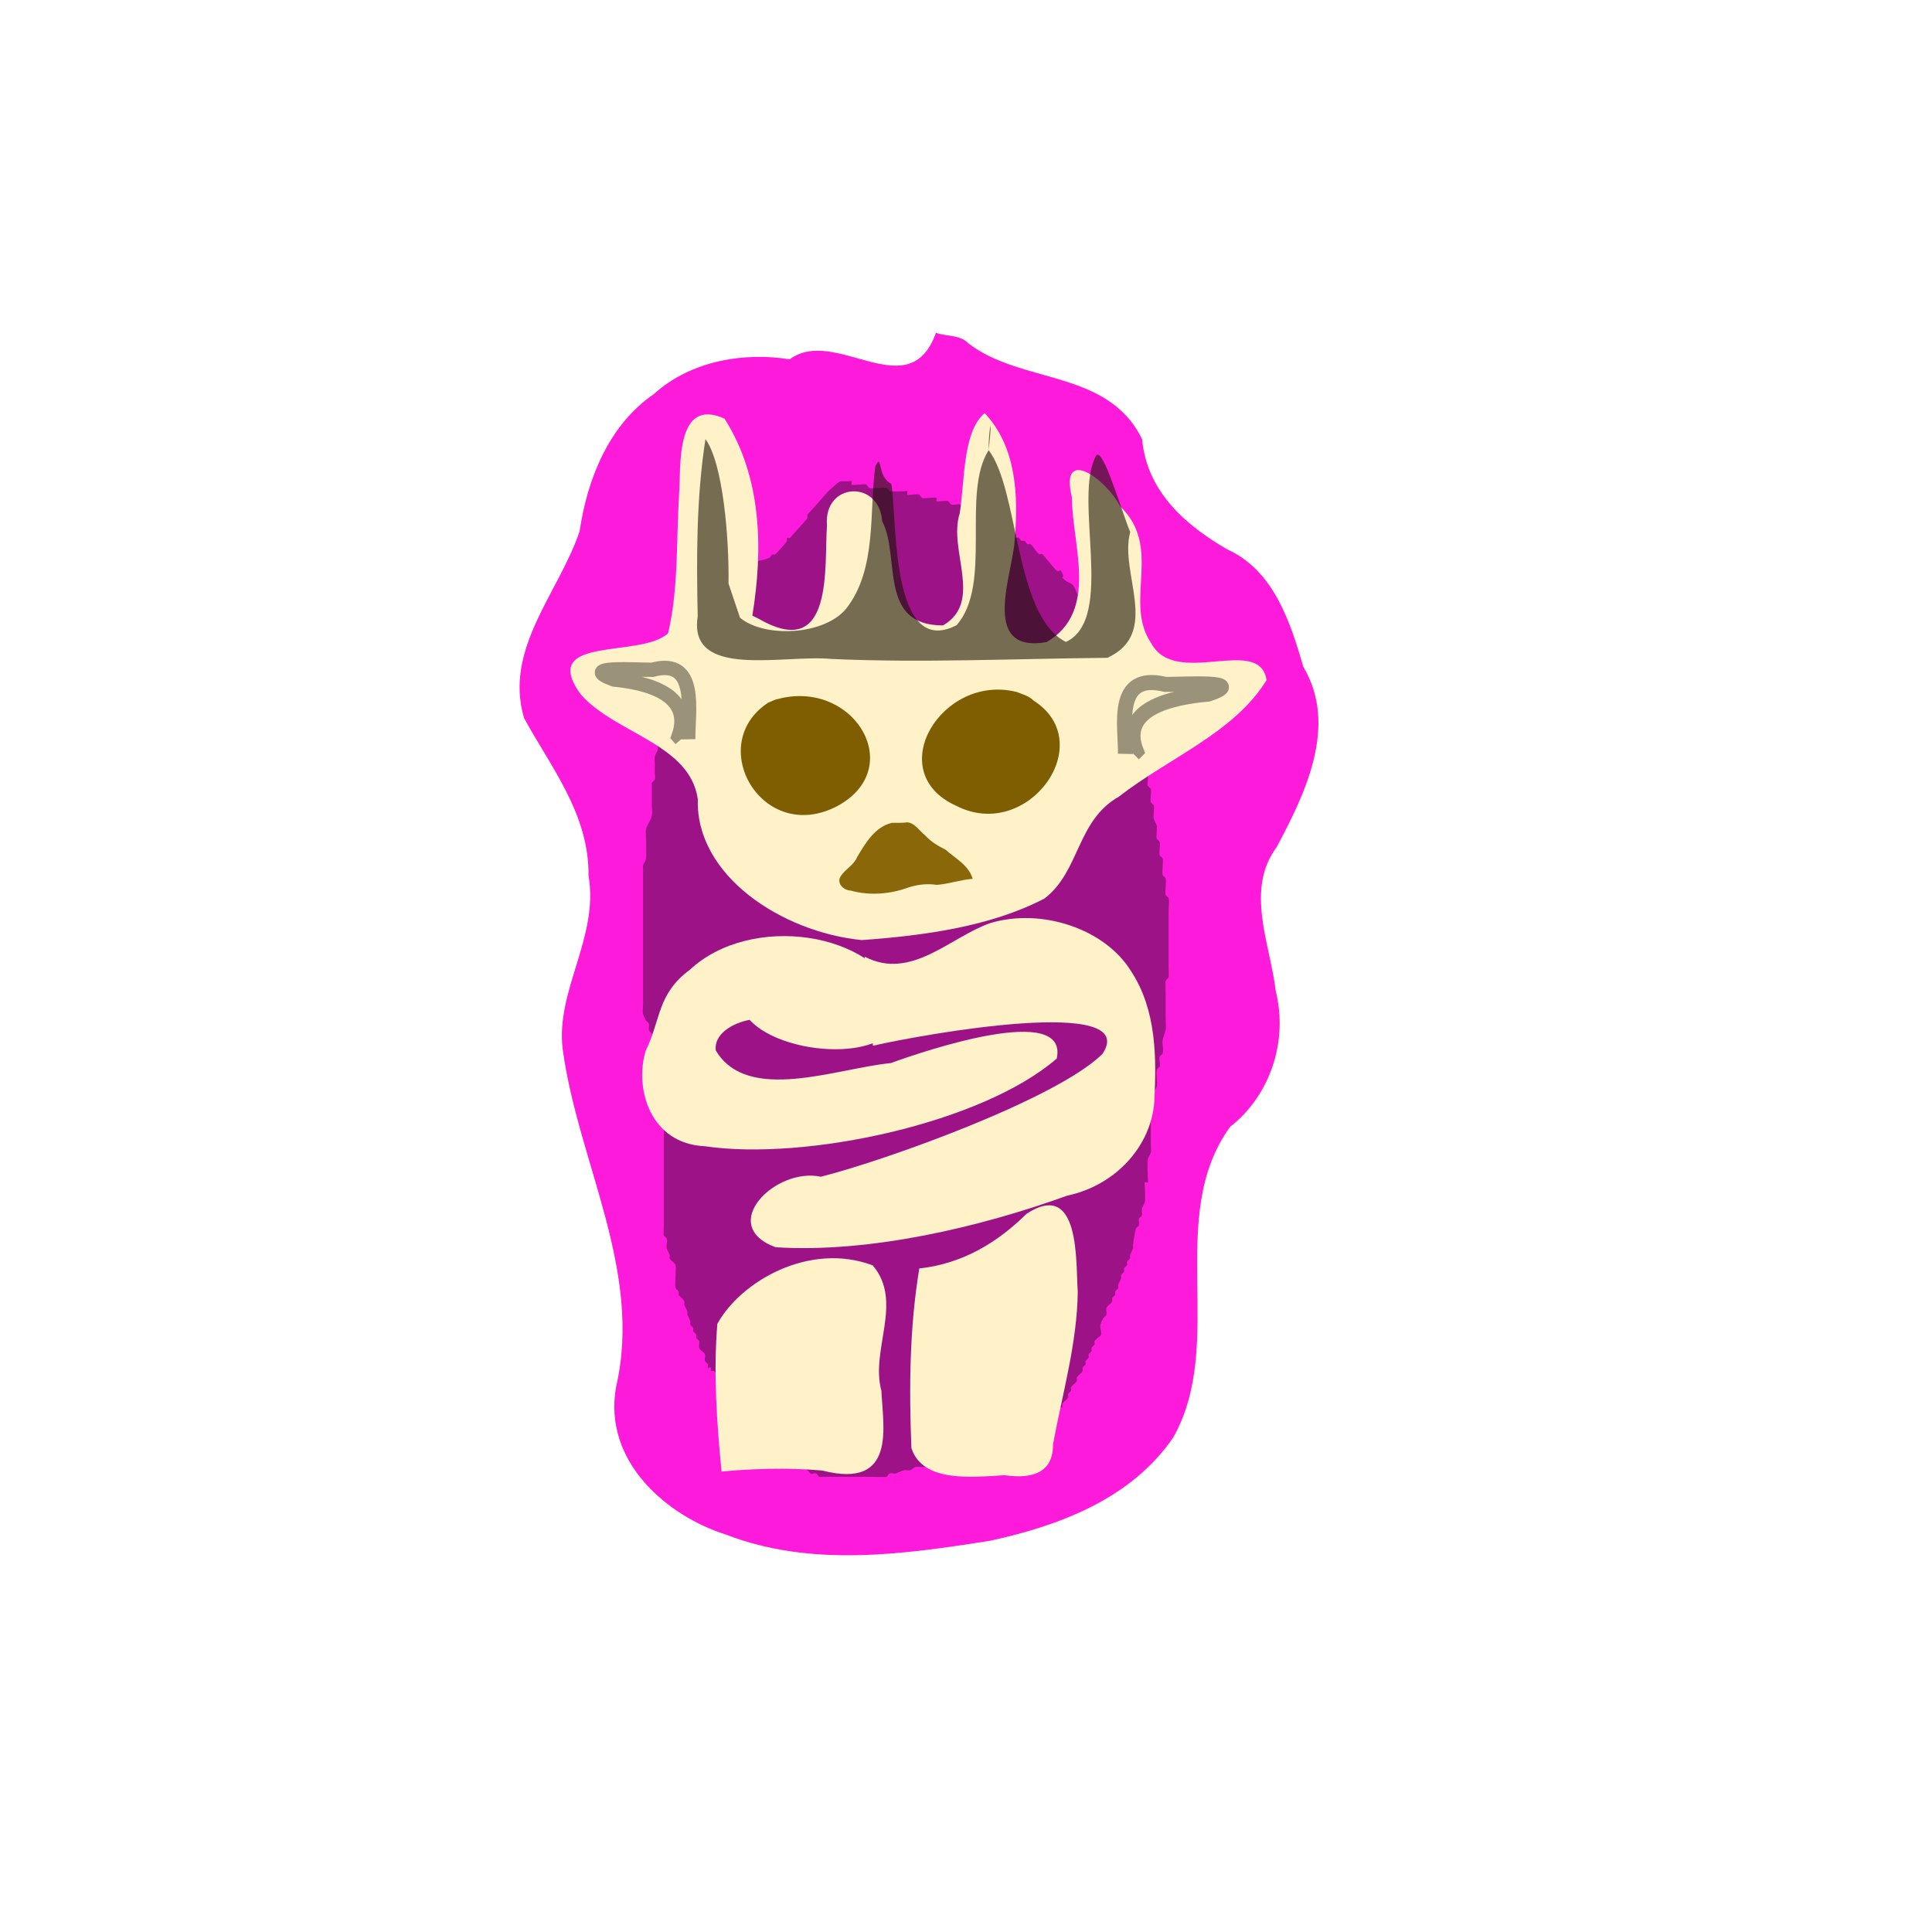
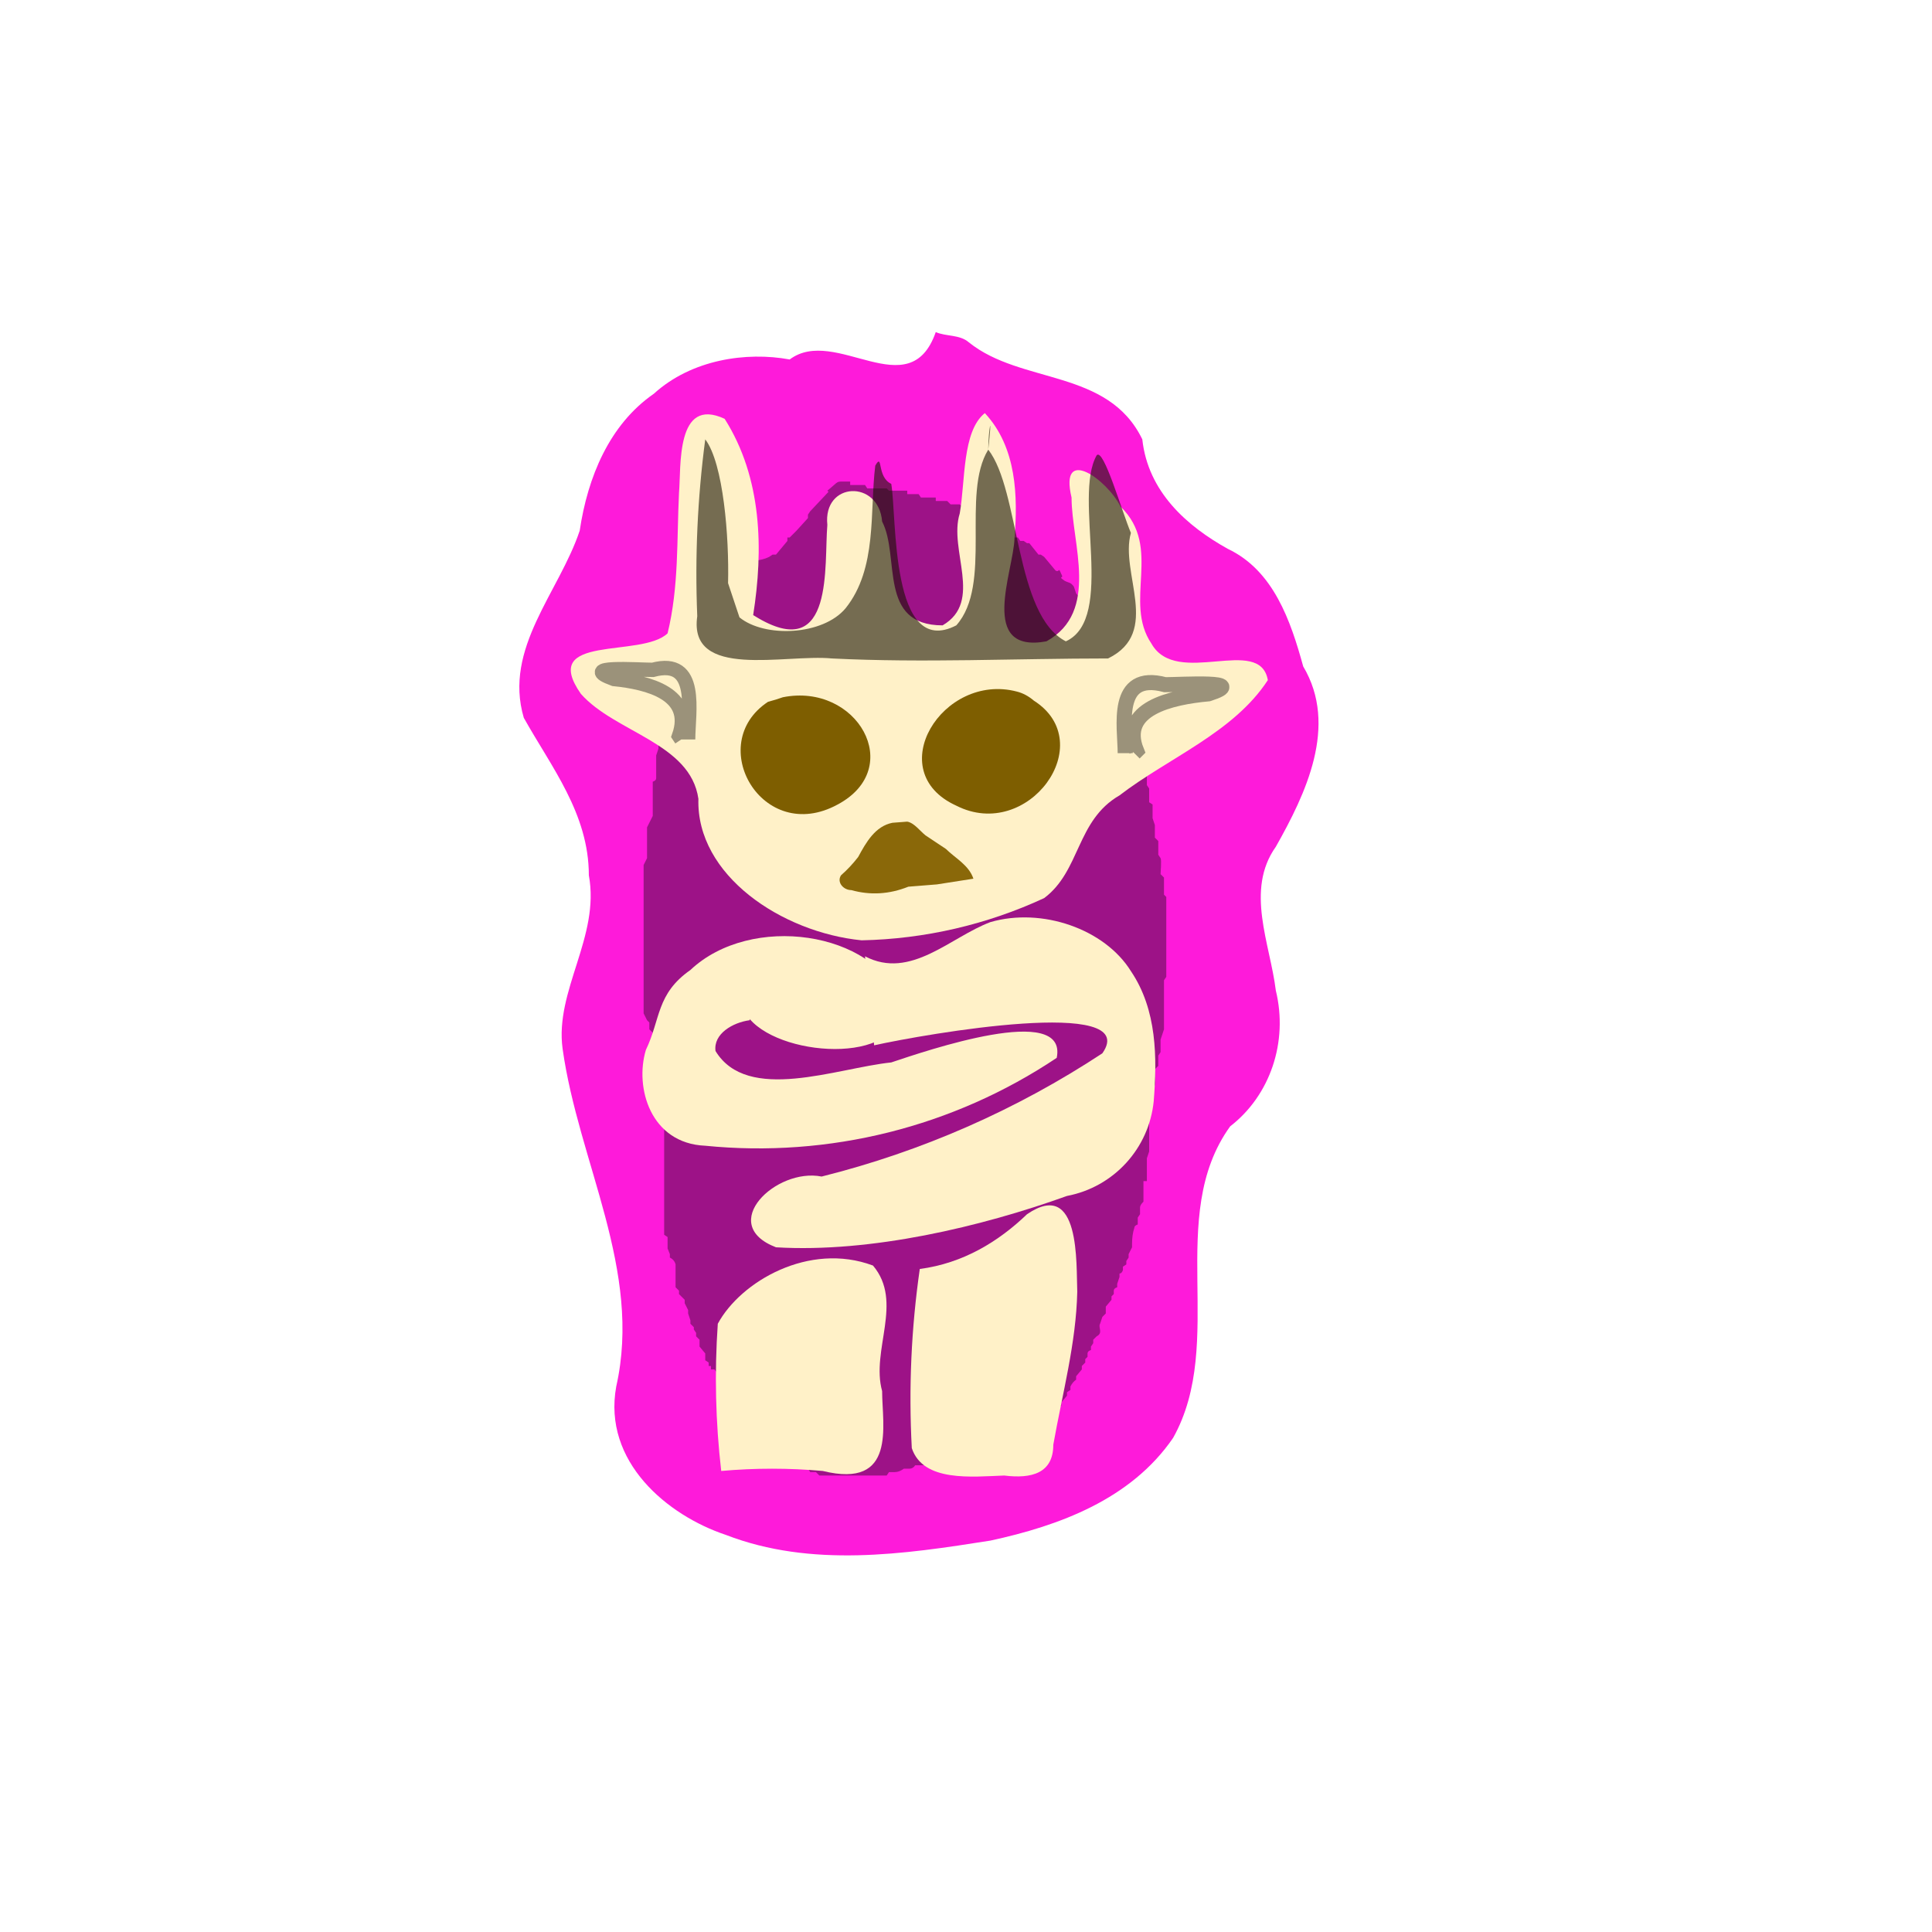
- <svg xmlns="http://www.w3.org/2000/svg" width="64" height="64" viewBox="0 0 16.933 16.933" version="1.1" id="svg1526">
-   <defs id="defs1520" />
-   <g id="layer1" transform="translate(0,-280.0666)">
-     <path style="fill:#fe1ada;fill-opacity:1;stroke:none;stroke-width:0.22px;stroke-linecap:butt;stroke-linejoin:miter;stroke-opacity:1" d="m 8.203,282.983 c -0.235,0.662 -0.883,-0.065 -1.282,0.233 -0.384,-0.063 -0.859,0.004 -1.191,0.305 -0.387,0.266 -0.58,0.729 -0.65,1.201 -0.177,0.533 -0.667,1.029 -0.487,1.638 0.235,0.431 0.571,0.842 0.565,1.381 0.094,0.539 -0.291,1.009 -0.226,1.522 0.133,0.988 0.705,1.941 0.467,2.962 -0.115,0.654 0.45,1.13 0.965,1.292 0.745,0.288 1.551,0.174 2.316,0.053 0.591,-0.129 1.23,-0.36 1.603,-0.905 0.469,-0.832 -0.074,-1.932 0.498,-2.722 0.345,-0.269 0.512,-0.742 0.4,-1.192 -0.05,-0.416 -0.269,-0.885 0.007,-1.258 0.249,-0.465 0.543,-1.065 0.235,-1.582 -0.116,-0.399 -0.261,-0.845 -0.666,-1.029 -0.355,-0.205 -0.705,-0.5 -0.747,-0.966 -0.301,-0.616 -1.057,-0.479 -1.525,-0.842 -0.073,-0.075 -0.191,-0.057 -0.282,-0.091 z" id="path2277" />
-     <path style="fill:#30092a;fill-opacity:0.468;stroke:none;stroke-width:0.152px;stroke-linecap:butt;stroke-linejoin:miter;stroke-opacity:1" d="m 7.256,284.376 c -0.051,0.058 -0.102,0.116 -0.154,0.174 -0.009,0.01 -0.02,0.017 -0.026,0.029 -0.004,0.009 0.004,0.02 0,0.029 -0.006,0.013 -0.087,0.099 -0.102,0.116 -0.009,0.01 -0.017,0.019 -0.026,0.029 -0.009,0.01 -0.015,0.023 -0.026,0.029 -0.008,0.004 -0.02,-0.007 -0.026,0 -0.006,0.007 0.004,0.02 0,0.029 -0.004,0.01 -0.095,0.111 -0.102,0.116 -0.008,0.004 -0.018,-0.004 -0.026,0 -0.011,0.007 -0.014,0.024 -0.026,0.029 -0.086,0.039 -0.168,0.025 -0.256,0.058 -0.011,0.004 -0.014,0.025 -0.026,0.029 -0.016,0.007 -0.035,-0.004 -0.051,0 -0.019,0.005 -0.033,0.022 -0.051,0.029 -0.033,0.013 -0.068,0.021 -0.102,0.029 -0.008,0.002 -0.018,-0.004 -0.026,0 -0.011,0.007 -0.015,0.023 -0.026,0.029 -0.015,0.009 -0.036,-0.009 -0.051,0 -0.107,0.06 0.027,-0.002 -0.026,0.058 -0.006,0.007 -0.02,-0.007 -0.026,0 -0.003,0.003 0.003,0.046 0,0.058 -0.007,0.03 -0.011,0.061 -0.026,0.087 -0.005,0.009 -0.02,-0.007 -0.026,0 -0.006,0.007 0.004,0.02 0,0.029 -0.027,0.061 -0.024,-0.003 -0.051,0.058 -0.004,0.009 0.003,0.02 0,0.029 -0.062,0.21 0.007,-0.045 -0.051,0.087 -0.004,0.009 0.003,0.02 0,0.029 -0.006,0.021 -0.02,0.037 -0.026,0.058 -0.003,0.01 0.004,0.02 0,0.029 -0.005,0.012 -0.02,0.017 -0.026,0.029 -0.008,0.017 0.008,0.041 0,0.058 -0.005,0.012 -0.02,0.017 -0.026,0.029 -0.008,0.019 0.007,0.091 0,0.116 -0.006,0.02 -0.021,0.037 -0.026,0.058 -0.008,0.037 0.011,0.079 0,0.116 -0.004,0.013 -0.023,0.016 -0.026,0.029 -0.006,0.028 0,0.058 0,0.087 0,0.019 0.005,0.04 0,0.058 -0.004,0.013 -0.022,0.016 -0.026,0.029 -0.011,0.036 0.008,0.107 0,0.145 -0.005,0.021 -0.02,0.037 -0.026,0.058 -0.003,0.01 0,0.019 0,0.029 0,0.029 0,0.058 0,0.087 0,0.019 0.004,0.039 0,0.058 -0.005,0.021 -0.021,0.037 -0.026,0.058 -0.004,0.019 0,0.039 0,0.058 0,0.029 0,0.058 0,0.087 0,0.019 0.005,0.04 0,0.058 -0.004,0.013 -0.02,0.017 -0.026,0.029 -0.004,0.009 0,0.019 0,0.029 0,0.01 0,0.019 0,0.029 0,0.048 0,0.096 0,0.145 0,0.029 0.008,0.059 0,0.087 -0.012,0.041 -0.039,0.075 -0.051,0.116 -0.005,0.018 0,0.039 0,0.058 0,0.019 0.004,0.183 0,0.202 -0.005,0.021 -0.02,0.037 -0.026,0.058 -0.003,0.01 0,0.019 0,0.029 0,0.029 0,0.058 0,0.087 0,0.087 0,0.174 0,0.26 0,0.212 0,0.424 0,0.636 0,0.068 0,0.135 0,0.202 0,0.019 -0.005,0.07 0,0.087 0.006,0.02 0.015,0.04 0.026,0.058 0.007,0.011 0.022,0.016 0.026,0.029 0.005,0.018 -0.005,0.04 0,0.058 0.004,0.013 0.02,0.017 0.026,0.029 0.004,0.009 -0.004,0.02 0,0.029 0.005,0.012 0.022,0.016 0.026,0.029 0.009,0.031 -0.009,0.085 0,0.116 0.006,0.02 0.02,0.037 0.026,0.058 0.005,0.018 -0.008,0.041 0,0.058 0.005,0.012 0.02,0.017 0.026,0.029 0.008,0.017 -0.006,0.067 0,0.087 0.006,0.02 0.02,0.037 0.026,0.058 0.005,0.018 0,0.039 0,0.058 0,0.029 0,0.058 0,0.087 0,0.058 0,0.116 0,0.174 0,0.241 0,0.482 0,0.723 0,0.058 0,0.116 0,0.174 0,0.013 -0.004,0.078 0,0.087 0.005,0.012 0.022,0.016 0.026,0.029 0.008,0.027 -0.008,0.059 0,0.087 0.006,0.02 0.02,0.037 0.026,0.058 0.003,0.01 -0.005,0.021 0,0.029 0.013,0.023 0.042,0.033 0.051,0.058 0.007,0.021 -0.008,0.185 0,0.202 0.005,0.012 0.02,0.017 0.026,0.029 0.004,0.009 0,0.019 0,0.029 0.017,0.019 0.038,0.035 0.051,0.058 0.005,0.009 -0.003,0.02 0,0.029 0.006,0.021 0.02,0.037 0.026,0.058 0.003,0.01 0,0.019 0,0.029 0.009,0.019 0.02,0.037 0.026,0.058 0.003,0.01 -0.004,0.02 0,0.029 0.005,0.012 0.02,0.017 0.026,0.029 0.004,0.009 -0.004,0.02 0,0.029 0.005,0.012 0.02,0.017 0.026,0.029 0.004,0.009 -0.004,0.02 0,0.029 0.005,0.012 0.022,0.016 0.026,0.029 0.005,0.018 -0.005,0.04 0,0.058 0.008,0.026 0.04,0.033 0.051,0.058 0.008,0.017 -0.008,0.041 0,0.058 0.005,0.012 0.02,0.017 0.026,0.029 0.004,0.009 -0.006,0.022 0,0.029 0.006,0.007 0.02,-0.007 0.026,0 0.006,0.007 -0.006,0.022 0,0.029 0.006,0.007 0.018,-0.004 0.026,0 0.007,0.003 0.073,0.079 0.077,0.087 0.004,0.009 -0.005,0.021 0,0.029 0.013,0.023 0.034,0.039 0.051,0.058 0.009,0.01 0.02,0.017 0.026,0.029 0.004,0.009 -0.004,0.02 0,0.029 0.007,0.015 0.063,0.071 0.077,0.087 0.026,0.029 0.051,0.058 0.077,0.087 0.009,0.01 0.016,0.021 0.026,0.029 0.016,0.012 0.035,0.017 0.051,0.029 0.03,0.022 0.047,0.065 0.077,0.087 0.016,0.012 0.035,0.017 0.051,0.029 0.018,0.013 0.122,0.134 0.128,0.145 0.005,0.009 -0.006,0.022 0,0.029 0.006,0.007 0.018,-0.004 0.026,0 0.011,0.007 0.016,0.021 0.026,0.029 0.016,0.012 0.035,0.017 0.051,0.029 0.01,0.008 0.016,0.021 0.026,0.029 0.016,0.012 0.035,0.017 0.051,0.029 0.01,0.008 0.015,0.023 0.026,0.029 0.015,0.009 0.036,-0.009 0.051,0 0.011,0.007 0.015,0.023 0.026,0.029 0.008,0.004 0.017,0 0.026,0 0.009,0 0.017,0 0.026,0 0.051,0 0.102,0 0.154,0 0.085,0 0.171,0 0.256,0 0.014,0 0.121,0.004 0.128,0 0.011,-0.007 0.014,-0.025 0.026,-0.029 0.016,-0.007 0.034,0.003 0.051,0 0.026,-0.007 0.05,-0.023 0.077,-0.029 0.017,-0.003 0.035,0.004 0.051,0 0.019,-0.005 0.032,-0.025 0.051,-0.029 0.025,-0.005 0.052,0.005 0.077,0 0.019,-0.004 0.033,-0.022 0.051,-0.029 0.033,-0.013 0.068,-0.021 0.102,-0.029 0.017,-0.003 0.064,0.008 0.077,0 0.011,-0.007 0.015,-0.023 0.026,-0.029 0.01,-0.005 0.072,0.007 0.077,0 0.006,-0.007 -0.006,-0.022 0,-0.029 0.012,-0.014 0.036,0.009 0.051,0 0.011,-0.007 0.015,-0.023 0.026,-0.029 0.02,-0.011 0.056,0.011 0.077,0 0.011,-0.007 0.015,-0.023 0.026,-0.029 0.007,-0.004 0.114,0 0.128,0 0.034,0 0.068,0 0.102,0 0.009,0 0.017,0 0.026,0 0.009,0 0.018,0.004 0.026,0 0.028,-0.015 0.049,-0.042 0.077,-0.058 0.028,-0.015 0.024,0.015 0.051,0 0.011,-0.007 0.014,-0.025 0.026,-0.029 1.16e-4,-6e-5 0.077,3e-5 0.077,0 0.006,-0.007 -0.006,-0.022 0,-0.029 0.006,-0.007 0.02,0.007 0.026,0 0.006,-0.007 -0.004,-0.02 0,-0.029 0.013,-0.029 0.09,-0.087 0.102,-0.116 0.004,-0.009 -0.004,-0.02 0,-0.029 0.005,-0.012 0.02,-0.017 0.026,-0.029 0.004,-0.009 -0.006,-0.022 0,-0.029 0.006,-0.007 0.02,0.007 0.026,0 0.006,-0.007 -0.004,-0.02 0,-0.029 0.011,-0.025 0.04,-0.033 0.051,-0.058 0.004,-0.009 -0.004,-0.02 0,-0.029 0.005,-0.012 0.02,-0.017 0.026,-0.029 0.004,-0.009 -0.004,-0.02 0,-0.029 0.01,-0.022 0.042,-0.036 0.051,-0.058 0.004,-0.009 -0.004,-0.02 0,-0.029 0.011,-0.024 0.04,-0.033 0.051,-0.058 0.004,-0.009 -0.004,-0.02 0,-0.029 0.005,-0.012 0.02,-0.017 0.026,-0.029 0.004,-0.009 -0.004,-0.02 0,-0.029 0.005,-0.012 0.02,-0.017 0.026,-0.029 0.004,-0.009 -0.004,-0.02 0,-0.029 0.005,-0.012 0.02,-0.017 0.026,-0.029 0.004,-0.009 -0.004,-0.02 0,-0.029 0.005,-0.012 0.02,-0.017 0.026,-0.029 0.004,-0.009 -0.004,-0.02 0,-0.029 0.005,-0.012 0.02,-0.017 0.026,-0.029 0.063,-0.027 0.014,-0.078 0.026,-0.116 0.006,-0.021 0.015,-0.04 0.026,-0.058 0.007,-0.011 0.022,-0.016 0.026,-0.029 0.005,-0.018 -0.005,-0.04 0,-0.058 0.008,-0.026 0.04,-0.033 0.051,-0.058 0.004,-0.009 -0.004,-0.02 0,-0.029 0.005,-0.012 0.02,-0.017 0.026,-0.029 0.004,-0.009 -0.004,-0.02 0,-0.029 0.005,-0.012 0.02,-0.017 0.026,-0.029 0.004,-0.009 -0.003,-0.02 0,-0.029 0.006,-0.02 0.02,-0.037 0.026,-0.058 0.003,-0.01 -0.004,-0.02 0,-0.029 0.005,-0.012 0.02,-0.017 0.026,-0.029 0.004,-0.009 -0.004,-0.02 0,-0.029 0.005,-0.012 0.02,-0.017 0.026,-0.029 0.004,-0.009 -0.004,-0.02 0,-0.029 0.005,-0.012 0.02,-0.017 0.026,-0.029 0.004,-0.009 -0.003,-0.02 0,-0.029 0.006,-0.02 0.02,-0.037 0.026,-0.058 0.003,-0.01 -0.001,-0.019 0,-0.029 0.007,-0.049 0.012,-0.098 0.026,-0.145 0.004,-0.013 0.022,-0.016 0.026,-0.029 0.005,-0.018 -0.005,-0.04 0,-0.058 0.004,-0.013 0.022,-0.016 0.026,-0.029 0.005,-0.018 -0.004,-0.039 0,-0.058 0.005,-0.021 0.02,-0.037 0.026,-0.058 0.005,-0.019 0,-0.113 0,-0.145 0,-0.01 -0.006,-0.022 0,-0.029 0.006,-0.007 0.02,0.007 0.026,0 0.006,-0.007 0,-0.019 0,-0.029 0,-0.028 -0.006,-0.154 0,-0.174 0.006,-0.021 0.02,-0.037 0.026,-0.058 0.005,-0.016 0,-0.068 0,-0.087 0,-0.068 0,-0.135 0,-0.202 0,-0.019 -0.005,-0.04 0,-0.058 0.006,-0.02 0.021,-0.037 0.026,-0.058 0.006,-0.025 -0.007,-0.091 0,-0.116 0.006,-0.021 0.02,-0.037 0.026,-0.058 0.008,-0.027 -0.008,-0.118 0,-0.145 0.004,-0.013 0.02,-0.017 0.026,-0.029 0.01,-0.023 -0.01,-0.064 0,-0.087 0.005,-0.012 0.022,-0.016 0.026,-0.029 0.011,-0.037 -0.007,-0.078 0,-0.116 0.005,-0.03 0.019,-0.057 0.026,-0.087 0.005,-0.023 0,-0.097 0,-0.116 0,-0.068 0,-0.135 0,-0.202 0,-0.015 -0.003,-0.108 0,-0.116 0.005,-0.012 0.02,-0.017 0.026,-0.029 0.004,-0.01 0,-0.074 0,-0.087 0,-0.077 0,-0.154 0,-0.231 0,-0.087 0,-0.174 0,-0.26 0,-0.039 0.008,-0.078 0,-0.116 -0.003,-0.013 -0.022,-0.016 -0.026,-0.029 -0.007,-0.024 0.008,-0.126 0,-0.145 -0.005,-0.012 -0.02,-0.017 -0.026,-0.029 -0.008,-0.019 0.008,-0.126 0,-0.145 -0.005,-0.012 -0.02,-0.017 -0.026,-0.029 -0.008,-0.018 0.008,-0.098 0,-0.116 -0.005,-0.012 -0.02,-0.017 -0.026,-0.029 -0.008,-0.018 0.007,-0.092 0,-0.116 -0.006,-0.02 -0.02,-0.037 -0.026,-0.058 -0.007,-0.023 0.008,-0.097 0,-0.116 -0.005,-0.012 -0.02,-0.017 -0.026,-0.029 -0.008,-0.018 0.008,-0.098 0,-0.116 -0.005,-0.012 -0.02,-0.017 -0.026,-0.029 -0.008,-0.018 0.008,-0.098 0,-0.116 -0.005,-0.012 -0.02,-0.017 -0.026,-0.029 -0.008,-0.017 0.008,-0.041 0,-0.058 -0.005,-0.012 -0.02,-0.017 -0.026,-0.029 -0.008,-0.018 0.008,-0.098 0,-0.116 -0.005,-0.012 -0.02,-0.017 -0.026,-0.029 -0.008,-0.018 0.007,-0.092 0,-0.116 -0.006,-0.02 -0.02,-0.037 -0.026,-0.058 -0.003,-0.01 0.002,-0.02 0,-0.029 -0.006,-0.03 -0.019,-0.057 -0.026,-0.087 -0.002,-0.01 0.004,-0.02 0,-0.029 -0.005,-0.013 -0.022,-0.016 -0.026,-0.029 -3.76e-5,-1.4e-4 2.51e-5,-0.087 0,-0.087 -0.006,-0.007 -0.02,0.007 -0.026,0 -0.012,-0.014 0.008,-0.041 0,-0.058 -0.005,-0.012 -0.017,-0.019 -0.026,-0.029 0,-0.019 0.005,-0.04 0,-0.058 -0.008,-0.026 -0.044,-0.032 -0.051,-0.058 -0.005,-0.018 0.005,-0.04 0,-0.058 -0.004,-0.013 -0.02,-0.017 -0.026,-0.029 -0.004,-0.009 0.004,-0.02 0,-0.029 -0.011,-0.024 -0.04,-0.033 -0.051,-0.058 -0.004,-0.009 0.004,-0.02 0,-0.029 -0.011,-0.024 -0.04,-0.033 -0.051,-0.058 -0.004,-0.009 0,-0.019 0,-0.029 -0.008,-0.019 -0.015,-0.04 -0.026,-0.058 -0.011,-0.019 -0.072,-0.071 -0.077,-0.087 -0.005,-0.018 0.005,-0.04 0,-0.058 -0.008,-0.026 -0.04,-0.033 -0.051,-0.058 -0.004,-0.009 0.006,-0.022 0,-0.029 -0.006,-0.007 -0.02,0.007 -0.026,0 -0.006,-0.007 0.004,-0.02 0,-0.029 -0.011,-0.024 -0.038,-0.035 -0.051,-0.058 -0.011,-0.018 -0.015,-0.04 -0.026,-0.058 -0.023,-0.04 -0.039,-0.03 -0.077,-0.058 -0.064,-0.048 -0.003,-0.007 -0.026,-0.058 -0.028,-0.064 -0.016,-0.01 -0.051,-0.029 -0.012,-0.007 -0.087,-0.099 -0.102,-0.116 -0.009,-0.01 -0.015,-0.023 -0.026,-0.029 -0.008,-0.004 -0.018,0.004 -0.026,0 -0.031,-0.017 -0.046,-0.069 -0.077,-0.087 -0.008,-0.004 -0.018,0.004 -0.026,0 -0.011,-0.007 -0.015,-0.023 -0.026,-0.029 -0.008,-0.004 -0.018,0.004 -0.026,0 -0.011,-0.007 -0.015,-0.023 -0.026,-0.029 -0.008,-0.004 -0.02,0.007 -0.026,0 -0.006,-0.007 0.006,-0.022 0,-0.029 -0.006,-0.007 -0.018,0.004 -0.026,0 -0.085,-0.096 0.024,0.014 -0.051,-0.029 -0.011,-0.007 -0.016,-0.021 -0.026,-0.029 -0.179,-0.135 0.126,0.128 -0.128,-0.087 -0.01,-0.009 -0.015,-0.023 -0.026,-0.029 -0.015,-0.009 -0.036,0.009 -0.051,0 -0.011,-0.007 -0.015,-0.023 -0.026,-0.029 -0.015,-0.009 -0.036,0.009 -0.051,0 -0.011,-0.007 -0.015,-0.023 -0.026,-0.029 -0.008,-0.004 -0.017,0.003 -0.026,0 -0.018,-0.007 -0.033,-0.022 -0.051,-0.029 -0.018,-0.007 -0.062,0.009 -0.077,0 -0.011,-0.007 -0.015,-0.023 -0.026,-0.029 -0.014,-0.009 -0.095,0.009 -0.102,0 -0.006,-0.007 0.006,-0.022 0,-0.029 -0.009,-0.01 -0.11,0.01 -0.128,0 -0.011,-0.007 -0.014,-0.025 -0.026,-0.029 -0.019,-0.008 -0.094,0.01 -0.102,0 -0.006,-0.007 0.006,-0.022 0,-0.029 -0.006,-0.007 -0.017,0 -0.026,0 -0.018,0 -0.119,0.005 -0.128,0 -0.011,-0.007 -0.015,-0.023 -0.026,-0.029 -0.016,-0.01 -0.138,0.01 -0.154,0 -0.011,-0.007 -0.015,-0.023 -0.026,-0.029 -0.018,-0.01 -0.119,0.01 -0.128,0 -0.006,-0.007 0.006,-0.022 0,-0.029 -0.006,-0.007 -0.017,0 -0.026,0 -0.103,0 -0.063,-0.012 -0.179,0.087 z" id="path2277-3" />
-     <path style="fill:#fff1c8;fill-opacity:1;stroke:none;stroke-width:0.178px;stroke-linecap:butt;stroke-linejoin:miter;stroke-opacity:1" d="m 6.57,289.005 c 0.309,0.342 1.407,0.398 1.321,-0.168 -0.225,-0.61 -1.311,-0.768 -1.845,-0.271 -0.288,0.214 -0.252,0.436 -0.386,0.708 -0.102,0.328 0.036,0.818 0.519,0.839 0.887,0.13 2.433,-0.204 3.083,-0.769 0.105,-0.494 -1.153,-0.07 -1.455,0.04 -0.474,0.046 -1.255,0.357 -1.533,-0.11 -0.02,-0.144 0.148,-0.242 0.296,-0.269 z" id="path2088" />
-     <path style="fill:#fff1c8;fill-opacity:1;stroke:none;stroke-width:0.182px;stroke-linecap:butt;stroke-linejoin:miter;stroke-opacity:1" d="m 6.594,285.462 c 0.094,-0.576 0.086,-1.208 -0.244,-1.726 -0.433,-0.196 -0.381,0.427 -0.398,0.659 -0.026,0.407 -0.003,0.819 -0.096,1.221 -0.234,0.224 -1.139,0.014 -0.769,0.533 0.297,0.346 0.959,0.433 1.029,0.922 -0.021,0.669 0.735,1.165 1.437,1.235 0.542,-0.039 1.125,-0.117 1.601,-0.364 0.313,-0.24 0.28,-0.681 0.652,-0.893 0.432,-0.337 1.012,-0.56 1.295,-1.022 -0.063,-0.399 -0.795,0.072 -1.01,-0.321 -0.249,-0.364 0.106,-0.838 -0.274,-1.202 -0.119,-0.237 -0.534,-0.538 -0.422,-0.076 -0.001,0.409 0.242,0.996 -0.222,1.266 -0.598,0.105 -0.288,-0.619 -0.279,-0.905 0.031,-0.371 0.018,-0.802 -0.264,-1.102 -0.196,0.166 -0.173,0.604 -0.219,0.881 -0.103,0.319 0.212,0.772 -0.146,0.98 -0.574,0.001 -0.37,-0.602 -0.533,-0.913 -0.027,-0.37 -0.516,-0.34 -0.484,0.037 -0.026,0.35 0.065,1.198 -0.594,0.82 z" id="path2092" />
-     <path style="fill:#fff1c8;fill-opacity:1;stroke:none;stroke-width:0.181px;stroke-linecap:butt;stroke-linejoin:miter;stroke-opacity:1" d="m 7.578,288.451 c 0.407,0.213 0.749,-0.171 1.101,-0.294 0.453,-0.136 1.008,0.053 1.234,0.421 0.225,0.344 0.223,0.76 0.204,1.144 -0.027,0.38 -0.328,0.731 -0.764,0.824 -0.752,0.272 -1.725,0.505 -2.555,0.452 -0.516,-0.189 -0.003,-0.705 0.397,-0.618 0.565,-0.143 2.065,-0.68 2.467,-1.076 0.344,-0.513 -1.554,-0.177 -2.011,-0.072" id="path2090" />
-     <path style="fill:#7e5e00;fill-opacity:1;stroke:none;stroke-width:0.214px;stroke-linecap:butt;stroke-linejoin:miter;stroke-opacity:1" d="m 6.733,286.225 c -0.561,0.368 -0.05,1.256 0.61,0.904 0.594,-0.326 0.163,-1.075 -0.479,-0.947 l -0.067,0.016 z" id="path2100" />
-     <path style="fill:#7e5e00;fill-opacity:1;stroke:none;stroke-width:0.223px;stroke-linecap:butt;stroke-linejoin:miter;stroke-opacity:1" d="m 8.913,286.132 c -0.658,-0.168 -1.188,0.702 -0.532,0.997 0.628,0.322 1.257,-0.553 0.679,-0.921 -0.039,-0.04 -0.094,-0.055 -0.147,-0.076 z" id="path2100-2" />
-     <path style="opacity:0.392;fill:none;stroke:#000000;stroke-width:0.132px;stroke-linecap:butt;stroke-linejoin:miter;stroke-opacity:1" d="m 9.864,286.674 c 0.005,-0.238 -0.105,-0.72 0.35,-0.609 0.139,0.002 0.742,-0.037 0.374,0.085 -0.332,0.029 -0.776,0.132 -0.629,0.501 l -0.024,0.024" id="path2117" />
-     <path style="opacity:0.953;fill:#846200;fill-opacity:1;stroke:none;stroke-width:0.287px;stroke-linecap:butt;stroke-linejoin:miter;stroke-opacity:1" d="m 7.819,287.278 c -0.15,0.034 -0.233,0.177 -0.306,0.299 -0.029,0.071 -0.1,0.104 -0.142,0.165 -0.045,0.063 0.02,0.127 0.084,0.13 0.167,0.046 0.347,0.032 0.509,-0.028 0.079,-0.025 0.164,-0.035 0.246,-0.022 0.107,-0.008 0.209,-0.045 0.315,-0.053 -0.034,-0.119 -0.152,-0.179 -0.239,-0.256 -0.065,-0.032 -0.128,-0.07 -0.177,-0.124 -0.049,-0.039 -0.093,-0.112 -0.158,-0.115 -0.044,0.006 -0.089,0.004 -0.133,0.004 z" id="path2219" />
-     <path style="opacity:0.392;fill:none;stroke:#000000;stroke-width:0.126px;stroke-linecap:butt;stroke-linejoin:miter;stroke-opacity:1" d="m 6.032,286.546 c -0.004,-0.238 0.094,-0.72 -0.315,-0.609 -0.125,0.002 -0.667,-0.037 -0.336,0.085 0.298,0.029 0.698,0.132 0.566,0.501 l 0.021,0.024" id="path2117-4" />
-     <path style="fill:#fff1c8;fill-opacity:1;stroke:none;stroke-width:0.166px;stroke-linecap:butt;stroke-linejoin:miter;stroke-opacity:1" d="m 6.324,292.964 c -0.042,-0.43 -0.072,-0.863 -0.037,-1.294 0.204,-0.373 0.808,-0.722 1.362,-0.513 0.272,0.32 -0.023,0.739 0.076,1.099 0.012,0.306 0.14,0.868 -0.518,0.699 -0.308,-0.028 -0.641,-0.014 -0.882,0.009 z" id="path2084" />
-     <path style="fill:#fff1c8;fill-opacity:1;stroke:none;stroke-width:0.154px;stroke-linecap:butt;stroke-linejoin:miter;stroke-opacity:1" d="m 8.057,291.185 c -0.086,0.52 -0.09,1.05 -0.069,1.573 0.098,0.305 0.53,0.255 0.817,0.238 0.239,0.035 0.426,-0.02 0.424,-0.27 0.082,-0.444 0.212,-0.887 0.217,-1.339 -0.019,-0.238 0.029,-0.994 -0.449,-0.682 -0.248,0.245 -0.552,0.436 -0.939,0.479 z" id="path2086" />
-     <path style="fill:#191300;fill-opacity:0.597;stroke:none;stroke-width:0.187px;stroke-linecap:butt;stroke-linejoin:miter;stroke-opacity:1" d="m 6.385,285.181 c 0.006,-0.4 -0.048,-1.054 -0.202,-1.266 -0.08,0.514 -0.079,1.037 -0.068,1.555 -0.087,0.556 0.763,0.33 1.173,0.372 0.805,0.036 1.612,-0.003 2.418,-0.01 0.473,-0.218 0.1,-0.746 0.2,-1.102 -0.076,-0.18 -0.237,-0.744 -0.298,-0.672 -0.21,0.372 0.174,1.431 -0.266,1.635 -0.455,-0.232 -0.407,-1.328 -0.677,-1.681 -0.003,-0.185 0.041,-0.364 0,0 -0.242,0.384 0.036,1.174 -0.281,1.534 -0.584,0.303 -0.521,-0.956 -0.572,-1.239 -0.129,-0.061 -0.076,-0.282 -0.14,-0.154 -0.056,0.397 0.017,0.902 -0.257,1.25 -0.197,0.235 -0.718,0.254 -0.929,0.078 z" id="path2098" />
-   </g>
+ <svg xmlns="http://www.w3.org/2000/svg" width="64" height="64" viewBox="0 0 16.93 16.93">
+   <path d="M8.2 282.98c-.23.66-.88-.06-1.28.24-.38-.07-.86 0-1.19.3-.39.27-.58.73-.65 1.2-.18.54-.67 1.03-.49 1.64.24.43.57.84.57 1.38.1.54-.3 1.01-.23 1.52.14 1 .7 1.94.47 2.96-.12.66.45 1.13.96 1.3.75.29 1.56.17 2.32.05.6-.13 1.23-.36 1.6-.9.47-.84-.07-1.94.5-2.73.35-.27.51-.74.4-1.19-.05-.41-.27-.88 0-1.26.26-.46.55-1.06.24-1.58-.11-.4-.26-.84-.66-1.03-.36-.2-.7-.5-.75-.96-.3-.62-1.06-.48-1.52-.85-.08-.07-.2-.05-.29-.09" style="fill:#fe1ada;fill-opacity:1;stroke:none;stroke-width:.22px;stroke-linecap:butt;stroke-linejoin:miter;stroke-opacity:1" transform="translate(0 -280.07)" />
+   <path d="m7.26 284.38-.16.17-.02.03v.03l-.1.11-.03.03-.03.03H6.9v.03l-.1.12h-.03l-.03.02c-.08.04-.16.03-.25.06l-.03.03h-.05q-.02 0-.05.03l-.1.03h-.03l-.02.03h-.05c-.11.06.02 0-.03.06H6.1v.05l-.02.1h-.03v.02c-.02.06-.02 0-.05.06v.03c-.06.2 0-.05-.05.08v.03l-.03.06v.03l-.02.03v.06l-.03.03v.11l-.02.06v.11q0 .02-.03.03v.15l-.02.03v.14l-.03.06v.17l-.02.06v.2q0 .02-.03.03v.3l-.05.1v.27l-.03.06v1.3l.03.06.02.02v.06l.03.03v.03l.03.03v.11l.02.06v.06l.03.03v.09l.02.05v1.31l.03.02v.1l.02.05v.03q.04.02.05.06v.2l.03.03v.03l.05.05v.03l.03.06v.03l.02.06v.03l.03.03v.02l.02.03v.03l.03.03v.06l.05.06v.06l.03.02v.03h.02v.03h.03l.07.09v.03l.06.06.02.02v.03l.15.17.03.04q.03 0 .05.03l.08.08.05.03.13.15v.02h.02l.03.03.05.03.03.03.05.03.02.03h.05l.03.03h.59l.02-.03h.05q.04 0 .08-.03h.05q.03 0 .05-.03h.08q.02 0 .05-.03l.1-.03h.08l.03-.03s.07.01.07 0v-.02h.05l.03-.03h.08l.02-.03h.28l.08-.06c.03-.02.02.02.05 0l.03-.03h.07v-.03h.03v-.03c.01-.03.09-.08.1-.11v-.03l.03-.03v-.03h.02v-.03l.05-.06v-.03l.03-.02v-.03q.02-.04.05-.06v-.03l.05-.06v-.03l.03-.03v-.03l.02-.02v-.03q0-.02.03-.03v-.03l.02-.03v-.03l.03-.03c.06-.03.01-.08.03-.11l.02-.06.03-.03v-.06l.05-.06v-.03l.02-.02v-.03q0-.02.03-.03v-.03l.02-.06v-.03q.02 0 .03-.03v-.03l.03-.02v-.03l.02-.03v-.03l.03-.06v-.03q0-.08.02-.14 0-.02.03-.03v-.06l.02-.03v-.06q0-.02.03-.05v-.18h.03v-.2l.02-.06v-.35q0-.03.03-.05v-.12l.02-.06c.01-.02 0-.11 0-.14l.03-.03v-.09l.02-.03v-.11l.03-.09v-.43l.02-.03v-.7l-.02-.02v-.15l-.03-.03c0-.02.01-.12 0-.14l-.02-.03v-.12l-.03-.03v-.11l-.02-.06v-.12l-.03-.02v-.12l-.02-.03v-.12l-.03-.02v-.06l-.03-.03v-.12l-.02-.03v-.11l-.03-.06v-.03l-.02-.09v-.02q0-.02-.03-.03v-.09h-.02q-.02-.02 0-.06l-.03-.03V286q-.02-.04-.05-.06v-.06l-.03-.03v-.03l-.05-.06v-.02q-.02-.04-.05-.06v-.03l-.02-.06c-.02-.02-.08-.07-.08-.09v-.05q-.02-.04-.05-.06v-.03h-.03v-.03l-.05-.06-.02-.06c-.03-.04-.04-.03-.08-.05-.07-.05 0-.01-.03-.06-.03-.07-.01-.01-.05-.03l-.1-.12-.03-.02H9.1l-.08-.1H9l-.03-.02h-.03l-.02-.03h-.03v-.03h-.02c-.09-.1.02.01-.05-.03l-.03-.03c-.18-.13.13.13-.13-.08l-.02-.03h-.05l-.03-.03h-.05l-.03-.03h-.02q-.02 0-.05-.03h-.08l-.03-.03h-.1v-.03h-.13l-.02-.03h-.1v-.03h-.16l-.02-.02H7.6l-.02-.03h-.13v-.03h-.03c-.1 0-.06-.01-.17.08z" style="fill:#30092a;fill-opacity:.468;stroke:none;stroke-width:.152px;stroke-linecap:butt;stroke-linejoin:miter;stroke-opacity:1" transform="translate(0 -280.07)" />
+   <path d="M6.57 289c.3.35 1.4.4 1.32-.16-.23-.61-1.31-.77-1.84-.27-.3.21-.26.43-.39.7-.1.33.04.82.52.84a4.7 4.7 0 0 0 3.08-.77c.1-.49-1.15-.06-1.45.04-.48.05-1.26.36-1.54-.1-.02-.15.15-.25.3-.27" style="fill:#fff1c8;fill-opacity:1;stroke:none;stroke-width:.178px;stroke-linecap:butt;stroke-linejoin:miter;stroke-opacity:1" transform="translate(0 -280.07)" />
+   <path d="M6.6 285.46c.09-.57.08-1.2-.25-1.72-.43-.2-.38.42-.4.65-.02.41 0 .82-.1 1.23-.23.22-1.13 0-.76.53.3.34.96.43 1.03.92-.02.67.73 1.17 1.43 1.24a4 4 0 0 0 1.6-.37c.32-.24.28-.68.66-.9.43-.33 1-.55 1.3-1.01-.07-.4-.8.07-1.02-.32-.25-.37.1-.84-.27-1.2-.12-.24-.54-.54-.43-.08 0 .4.25 1-.22 1.26-.6.11-.29-.61-.28-.9.03-.37.02-.8-.26-1.1-.2.16-.17.6-.22.88-.1.32.21.77-.15.98-.57 0-.37-.6-.53-.91-.03-.37-.52-.35-.48.03-.03.35.06 1.2-.6.82z" style="fill:#fff1c8;fill-opacity:1;stroke:none;stroke-width:.182px;stroke-linecap:butt;stroke-linejoin:miter;stroke-opacity:1" transform="translate(0 -280.07)" />
+   <path d="M7.58 288.45c.4.21.75-.17 1.1-.3.45-.13 1 .06 1.23.43.23.34.23.76.2 1.14a.94.94 0 0 1-.76.83c-.75.27-1.72.5-2.55.45-.52-.2 0-.7.4-.62a8 8 0 0 0 2.46-1.08c.35-.5-1.55-.17-2-.07" style="fill:#fff1c8;fill-opacity:1;stroke:none;stroke-width:.181px;stroke-linecap:butt;stroke-linejoin:miter;stroke-opacity:1" transform="translate(0 -280.07)" />
+   <path d="M6.73 286.22c-.56.37-.05 1.26.61.9.6-.32.17-1.07-.48-.94l-.06.02z" style="fill:#7e5e00;fill-opacity:1;stroke:none;stroke-width:.214px;stroke-linecap:butt;stroke-linejoin:miter;stroke-opacity:1" transform="translate(0 -280.07)" />
+   <path d="M8.91 286.13c-.65-.17-1.19.7-.53 1 .63.32 1.26-.55.68-.92q-.07-.06-.15-.08" style="fill:#7e5e00;fill-opacity:1;stroke:none;stroke-width:.223px;stroke-linecap:butt;stroke-linejoin:miter;stroke-opacity:1" transform="translate(0 -280.07)" />
+   <path d="M9.86 286.67c0-.23-.1-.72.35-.6.14 0 .75-.04.38.08-.33.03-.78.13-.63.5l-.02.02" style="opacity:.392;fill:none;stroke:#000;stroke-width:.132px;stroke-linecap:butt;stroke-linejoin:miter;stroke-opacity:1" transform="translate(0 -280.07)" />
+   <path d="M7.82 287.28c-.15.03-.23.17-.3.3q-.07.09-.15.16c-.04.06.02.13.09.13q.25.07.5-.03l.25-.02.32-.05c-.04-.12-.16-.18-.24-.26l-.18-.12c-.05-.04-.1-.11-.16-.12z" style="opacity:.953;fill:#846200;fill-opacity:1;stroke:none;stroke-width:.287px;stroke-linecap:butt;stroke-linejoin:miter;stroke-opacity:1" transform="translate(0 -280.07)" />
+   <path d="M6.03 286.55c0-.24.1-.72-.31-.61-.13 0-.67-.04-.34.08.3.03.7.13.57.5l.02.03" style="opacity:.392;fill:none;stroke:#000;stroke-width:.126px;stroke-linecap:butt;stroke-linejoin:miter;stroke-opacity:1" transform="translate(0 -280.07)" />
+   <path d="M6.32 292.96a7 7 0 0 1-.03-1.29c.2-.37.8-.72 1.36-.51.27.32-.02.74.08 1.1 0 .3.13.86-.52.7a5 5 0 0 0-.89 0" style="fill:#fff1c8;fill-opacity:1;stroke:none;stroke-width:.166px;stroke-linecap:butt;stroke-linejoin:miter;stroke-opacity:1" transform="translate(0 -280.07)" />
+   <path d="M8.06 291.19a8 8 0 0 0-.07 1.57c.1.3.53.25.81.24.24.03.43-.02.43-.27.08-.45.2-.89.21-1.34-.01-.24.03-1-.44-.68-.25.24-.56.43-.94.48" style="fill:#fff1c8;fill-opacity:1;stroke:none;stroke-width:.154px;stroke-linecap:butt;stroke-linejoin:miter;stroke-opacity:1" transform="translate(0 -280.07)" />
+   <path d="M6.38 285.18c.01-.4-.04-1.05-.2-1.26a9 9 0 0 0-.07 1.55c-.08.56.77.33 1.18.37.8.04 1.61 0 2.42 0 .47-.23.1-.75.2-1.1-.08-.19-.24-.75-.3-.68-.21.37.17 1.43-.27 1.63-.45-.23-.4-1.32-.68-1.68 0-.18.04-.36 0 0-.24.39.04 1.18-.28 1.54-.58.3-.52-.96-.57-1.24-.13-.06-.07-.28-.14-.16-.05.4.02.9-.26 1.25-.2.24-.71.26-.93.08z" style="fill:#191300;fill-opacity:.597;stroke:none;stroke-width:.187px;stroke-linecap:butt;stroke-linejoin:miter;stroke-opacity:1" transform="translate(0 -280.07)" />
</svg>
